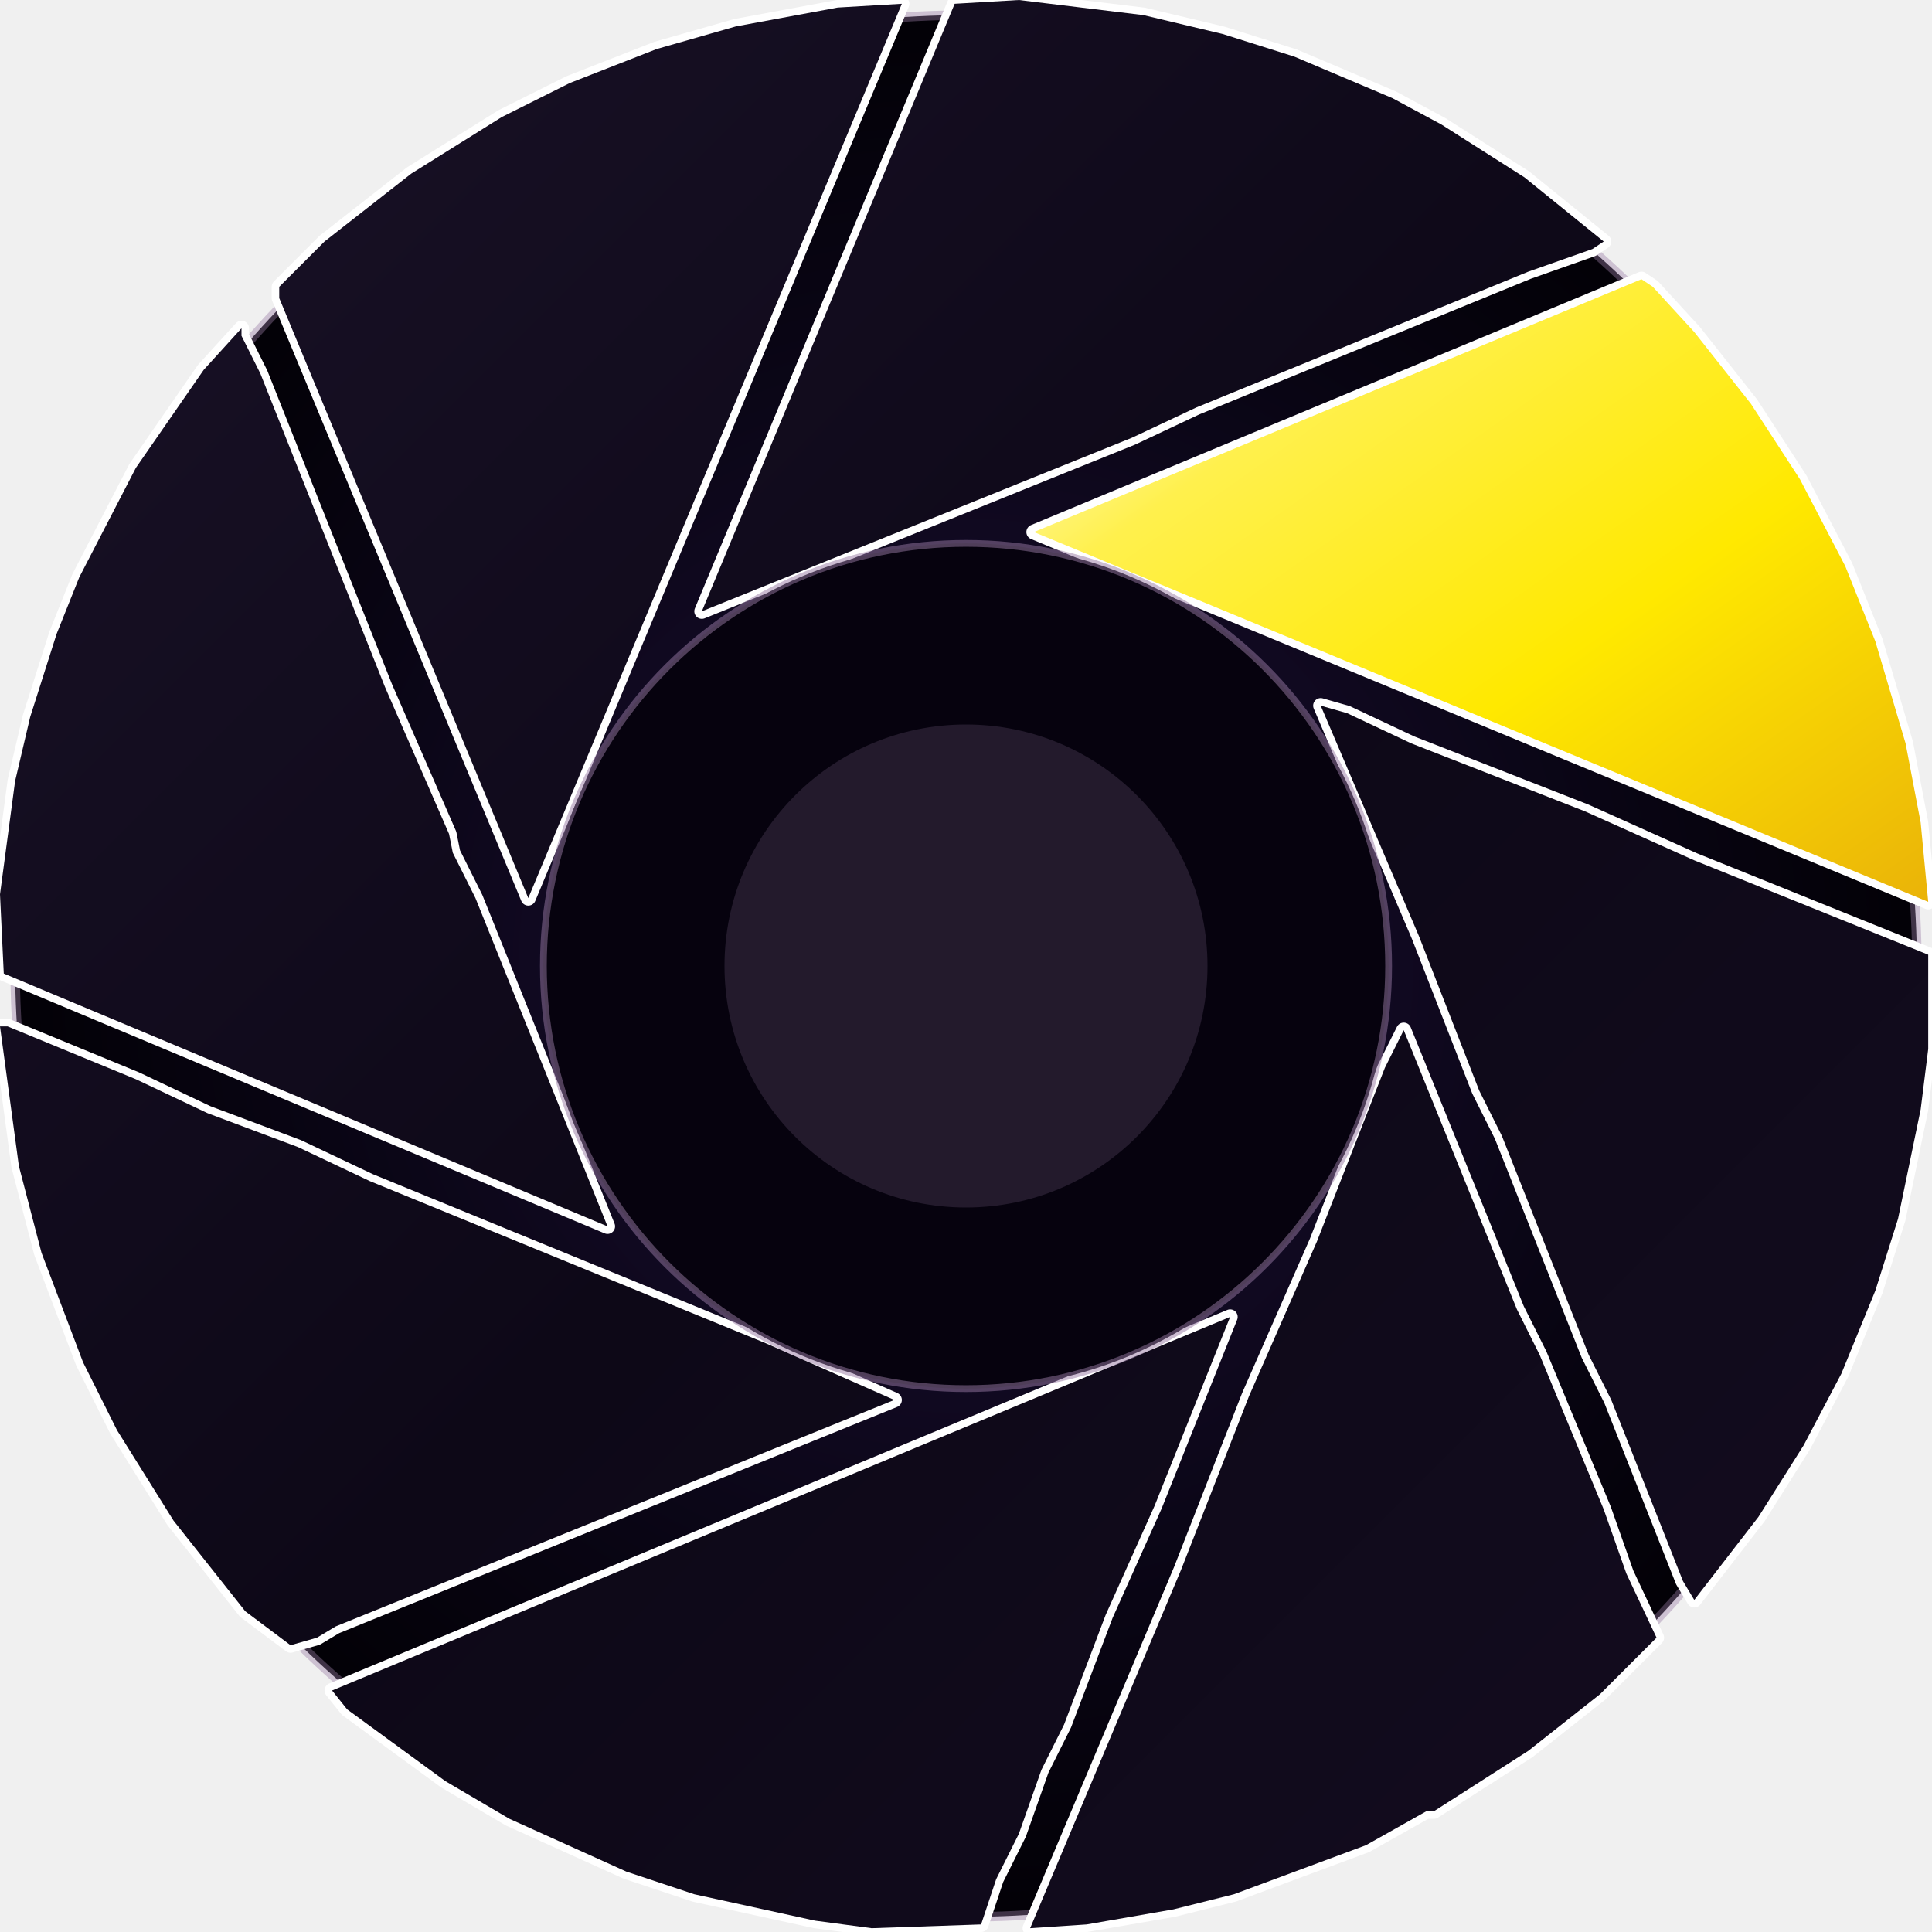
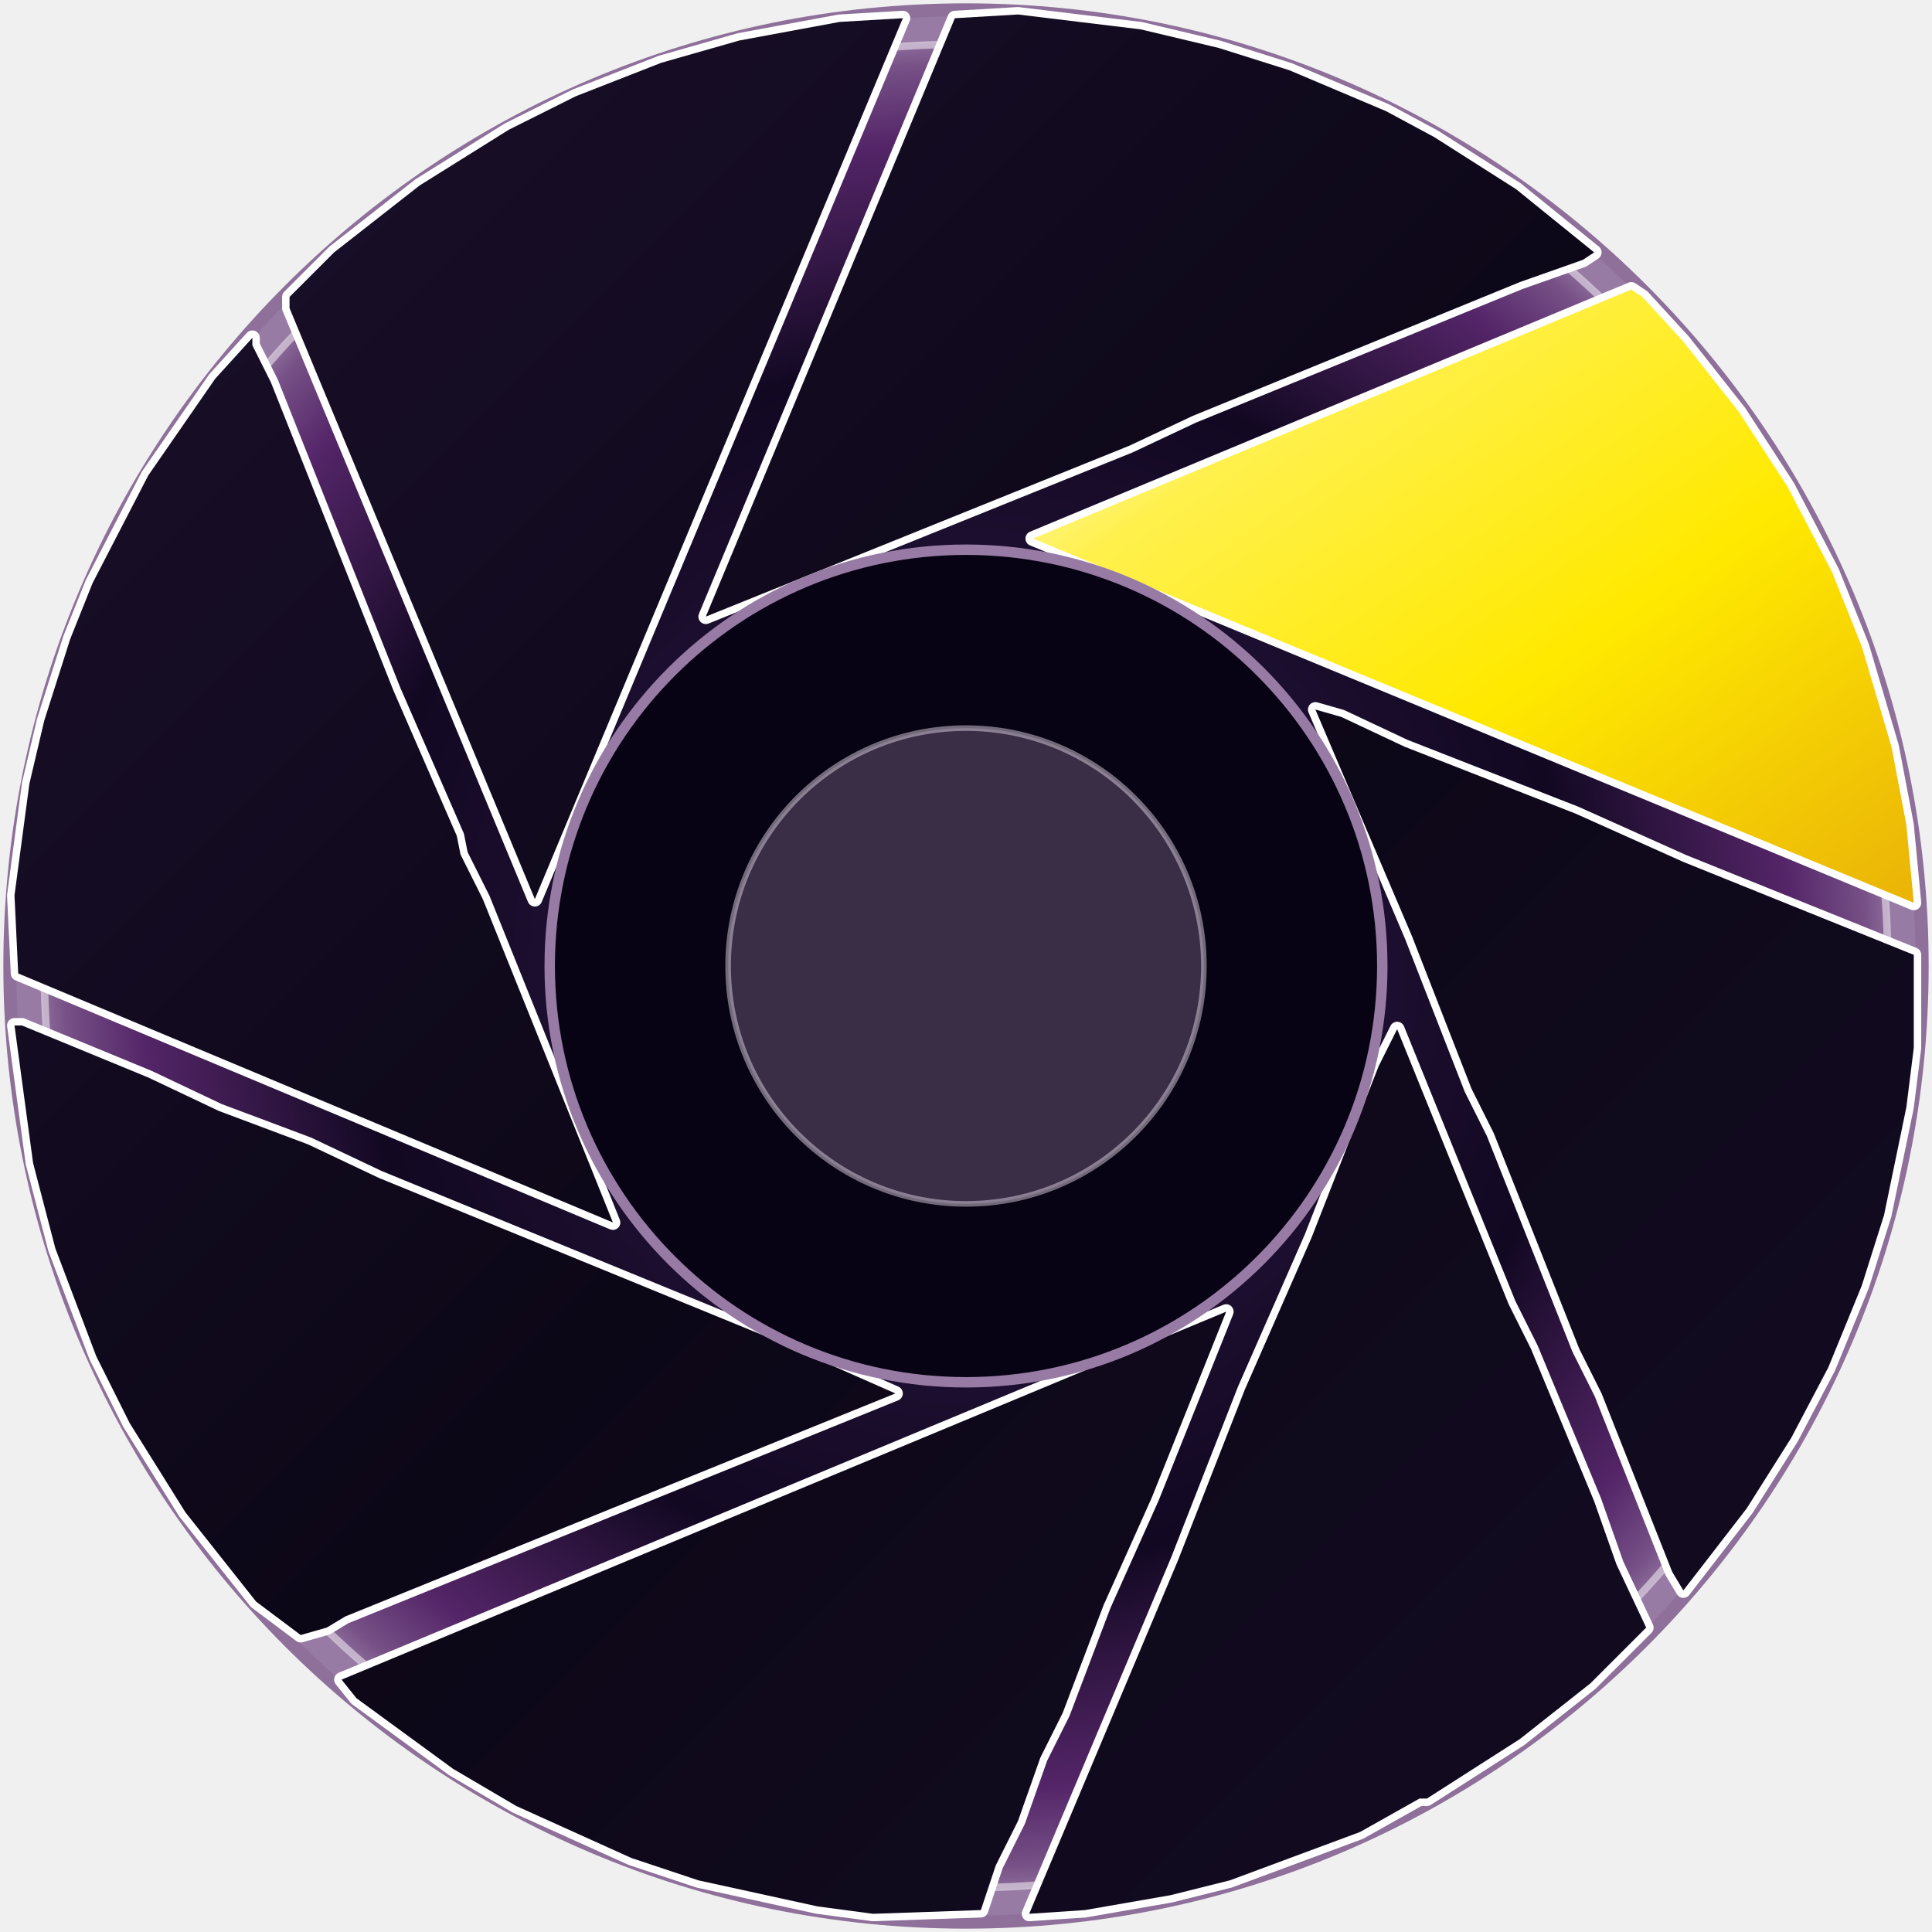
- <svg xmlns="http://www.w3.org/2000/svg" viewBox="0 0 512 512" fill="none">
+ <svg xmlns="http://www.w3.org/2000/svg" viewBox="0 0 512 512" width="512" height="512" fill="none">
  <defs>
    <radialGradient id="fav-halo" cx="50%" cy="50%" r="50%">
-       <stop offset="0%" stop-color="#1e1038" />
-       <stop offset="70%" stop-color="#090514" />
-       <stop offset="100%" stop-color="#030107" />
+       <stop offset="0%" stop-color="#3c1e5c" />
+       <stop offset="30%" stop-color="#231338" />
+       <stop offset="65%" stop-color="#120822" />
+       <stop offset="88%" stop-color="#542568" />
+       <stop offset="96%" stop-color="#765086" />
+       <stop offset="100%" stop-color="#987ba5" />
    </radialGradient>
    <linearGradient id="fav-dark" x1="0%" y1="0%" x2="100%" y2="100%">
-       <stop offset="0%" stop-color="#1a1228" />
-       <stop offset="50%" stop-color="#0d0817" />
-       <stop offset="100%" stop-color="#140d20" />
+       <stop offset="0%" stop-color="#1c112d" />
+       <stop offset="50%" stop-color="#0c0717" />
+       <stop offset="100%" stop-color="#150d24" />
    </linearGradient>
    <linearGradient id="fav-yellow" x1="0%" y1="0%" x2="100%" y2="100%">
      <stop offset="0%" stop-color="#ffffff" />
      <stop offset="25%" stop-color="#fff04d" />
      <stop offset="60%" stop-color="#ffe900" />
      <stop offset="100%" stop-color="#eab308" />
    </linearGradient>
+     <filter id="yas-glow" x="-20%" y="-20%" width="140%" height="140%">
+       <feDropShadow dx="0" dy="0" stdDeviation="6" flood-color="#987ba5" flood-opacity="0.9" />
+       <feDropShadow dx="0" dy="0" stdDeviation="14" flood-color="#765086" flood-opacity="0.75" />
+     </filter>
  </defs>
-   <circle cx="256" cy="256" r="252" fill="url(#fav-halo)" stroke="rgba(152,123,165,0.4)" stroke-width="2.5" />
-   <path d="M 326,349 L 88,448 L 92,453 L 118,472 L 135,482 L 166,496 L 184,502 L 216,509 L 231,511 L 260,510 L 264,498 L 270,486 L 276,469 L 282,457 L 293,428 L 306,399 Z M 372,273 L 367,283 L 349,329 L 331,370 L 313,416 L 273,511 L 288,510 L 311,506 L 327,502 L 362,489 L 378,480 L 380,480 L 405,464 L 424,449 L 439,434 L 431,417 L 425,400 L 408,359 L 402,347 Z M 0,272 L 5,309 L 11,332 L 22,361 L 31,379 L 46,403 L 65,427 L 77,436 L 84,434 L 89,431 L 237,371 L 203,356 L 98,313 L 79,304 L 55,295 L 36,286 L 2,272 Z M 350,187 L 376,248 L 392,289 L 398,301 L 421,359 L 427,371 L 446,419 L 449,424 L 466,402 L 478,383 L 488,364 L 497,342 L 503,323 L 509,294 L 511,278 L 511,253 L 449,228 L 420,215 L 374,197 L 357,189 Z M 64,87 L 54,98 L 36,124 L 21,153 L 15,168 L 8,190 L 4,207 L 0,237 L 1,258 L 161,325 L 126,238 L 120,226 L 119,221 L 102,182 L 69,99 L 64,89 Z M 239,1 L 222,2 L 195,7 L 174,13 L 151,22 L 133,31 L 109,46 L 86,64 L 74,76 L 74,79 L 140,238 Z M 186,162 L 300,116 L 317,108 L 405,72 L 422,66 L 425,64 L 404,47 L 382,33 L 369,26 L 343,15 L 324,9 L 303,4 L 270,0 L 253,1 Z" fill="#ffffff" stroke="#ffffff" stroke-width="4" stroke-linejoin="round" fill-rule="evenodd" />
-   <path d="M 326,349 L 88,448 L 92,453 L 118,472 L 135,482 L 166,496 L 184,502 L 216,509 L 231,511 L 260,510 L 264,498 L 270,486 L 276,469 L 282,457 L 293,428 L 306,399 Z M 372,273 L 367,283 L 349,329 L 331,370 L 313,416 L 273,511 L 288,510 L 311,506 L 327,502 L 362,489 L 378,480 L 380,480 L 405,464 L 424,449 L 439,434 L 431,417 L 425,400 L 408,359 L 402,347 Z M 0,272 L 5,309 L 11,332 L 22,361 L 31,379 L 46,403 L 65,427 L 77,436 L 84,434 L 89,431 L 237,371 L 203,356 L 98,313 L 79,304 L 55,295 L 36,286 L 2,272 Z M 350,187 L 376,248 L 392,289 L 398,301 L 421,359 L 427,371 L 446,419 L 449,424 L 466,402 L 478,383 L 488,364 L 497,342 L 503,323 L 509,294 L 511,278 L 511,253 L 449,228 L 420,215 L 374,197 L 357,189 Z M 64,87 L 54,98 L 36,124 L 21,153 L 15,168 L 8,190 L 4,207 L 0,237 L 1,258 L 161,325 L 126,238 L 120,226 L 119,221 L 102,182 L 69,99 L 64,89 Z M 239,1 L 222,2 L 195,7 L 174,13 L 151,22 L 133,31 L 109,46 L 86,64 L 74,76 L 74,79 L 140,238 Z M 186,162 L 300,116 L 317,108 L 405,72 L 422,66 L 425,64 L 404,47 L 382,33 L 369,26 L 343,15 L 324,9 L 303,4 L 270,0 L 253,1 Z" fill="url(#fav-dark)" fill-rule="evenodd" />
-   <path d="M 274,141 L 511,239 L 509,218 L 505,197 L 497,170 L 489,150 L 477,127 L 464,107 L 449,88 L 438,76 L 435,74 Z" stroke="#ffffff" stroke-width="4" stroke-linejoin="round" />
-   <path d="M 274,141 L 511,239 L 509,218 L 505,197 L 497,170 L 489,150 L 477,127 L 464,107 L 449,88 L 438,76 L 435,74 Z" fill="url(#fav-yellow)" />
-   <circle cx="256" cy="256" r="112" fill="#06020e" stroke="rgba(152,123,165,0.5)" stroke-width="1.8" />
-   <circle cx="256" cy="256" r="64" fill="rgba(152,123,165,0.2)" />
+   <g transform="translate(256, 256) scale(0.985) translate(-256, -256)">
+     <circle cx="256" cy="256" r="253" fill="none" stroke="#765086" stroke-width="12" stroke-opacity="0.8" />
+     <circle cx="256" cy="256" r="252" fill="url(#fav-halo)" stroke="#987ba5" stroke-width="7" />
+     <circle cx="256" cy="256" r="248" fill="none" stroke="rgba(221, 211, 225, 0.7)" stroke-width="2" />
+     <path d="M 326,349 L 88,448 L 92,453 L 118,472 L 135,482 L 166,496 L 184,502 L 216,509 L 231,511 L 260,510 L 264,498 L 270,486 L 276,469 L 282,457 L 293,428 L 306,399 Z M 372,273 L 367,283 L 349,329 L 331,370 L 313,416 L 273,511 L 288,510 L 311,506 L 327,502 L 362,489 L 378,480 L 380,480 L 405,464 L 424,449 L 439,434 L 431,417 L 425,400 L 408,359 L 402,347 Z M 0,272 L 5,309 L 11,332 L 22,361 L 31,379 L 46,403 L 65,427 L 77,436 L 84,434 L 89,431 L 237,371 L 203,356 L 98,313 L 79,304 L 55,295 L 36,286 L 2,272 Z M 350,187 L 376,248 L 392,289 L 398,301 L 421,359 L 427,371 L 446,419 L 449,424 L 466,402 L 478,383 L 488,364 L 497,342 L 503,323 L 509,294 L 511,278 L 511,253 L 449,228 L 420,215 L 374,197 L 357,189 Z M 64,87 L 54,98 L 36,124 L 21,153 L 15,168 L 8,190 L 4,207 L 0,237 L 1,258 L 161,325 L 126,238 L 120,226 L 119,221 L 102,182 L 69,99 L 64,89 Z M 239,1 L 222,2 L 195,7 L 174,13 L 151,22 L 133,31 L 109,46 L 86,64 L 74,76 L 74,79 L 140,238 Z M 186,162 L 300,116 L 317,108 L 405,72 L 422,66 L 425,64 L 404,47 L 382,33 L 369,26 L 343,15 L 324,9 L 303,4 L 270,0 L 253,1 Z" fill="#ffffff" stroke="#ffffff" stroke-width="4" stroke-linejoin="round" fill-rule="evenodd" />
+     <path d="M 326,349 L 88,448 L 92,453 L 118,472 L 135,482 L 166,496 L 184,502 L 216,509 L 231,511 L 260,510 L 264,498 L 270,486 L 276,469 L 282,457 L 293,428 L 306,399 Z M 372,273 L 367,283 L 349,329 L 331,370 L 313,416 L 273,511 L 288,510 L 311,506 L 327,502 L 362,489 L 378,480 L 380,480 L 405,464 L 424,449 L 439,434 L 431,417 L 425,400 L 408,359 L 402,347 Z M 0,272 L 5,309 L 11,332 L 22,361 L 31,379 L 46,403 L 65,427 L 77,436 L 84,434 L 89,431 L 237,371 L 203,356 L 98,313 L 79,304 L 55,295 L 36,286 L 2,272 Z M 350,187 L 376,248 L 392,289 L 398,301 L 421,359 L 427,371 L 446,419 L 449,424 L 466,402 L 478,383 L 488,364 L 497,342 L 503,323 L 509,294 L 511,278 L 511,253 L 449,228 L 420,215 L 374,197 L 357,189 Z M 64,87 L 54,98 L 36,124 L 21,153 L 15,168 L 8,190 L 4,207 L 0,237 L 1,258 L 161,325 L 126,238 L 120,226 L 119,221 L 102,182 L 69,99 L 64,89 Z M 239,1 L 222,2 L 195,7 L 174,13 L 151,22 L 133,31 L 109,46 L 86,64 L 74,76 L 74,79 L 140,238 Z M 186,162 L 300,116 L 317,108 L 405,72 L 422,66 L 425,64 L 404,47 L 382,33 L 369,26 L 343,15 L 324,9 L 303,4 L 270,0 L 253,1 Z" fill="url(#fav-dark)" fill-rule="evenodd" />
+     <path d="M 274,141 L 511,239 L 509,218 L 505,197 L 497,170 L 489,150 L 477,127 L 464,107 L 449,88 L 438,76 L 435,74 Z" stroke="#ffffff" stroke-width="4" stroke-linejoin="round" />
+     <path d="M 274,141 L 511,239 L 509,218 L 505,197 L 497,170 L 489,150 L 477,127 L 464,107 L 449,88 L 438,76 L 435,74 Z" fill="url(#fav-yellow)" />
+     <circle cx="256" cy="256" r="112" fill="#080314" stroke="#987ba5" stroke-width="2.8" />
+     <circle cx="256" cy="256" r="64" fill="rgba(152,123,165,0.35)" stroke="rgba(221, 211, 225, 0.5)" stroke-width="1.5" />
+   </g>
</svg>
